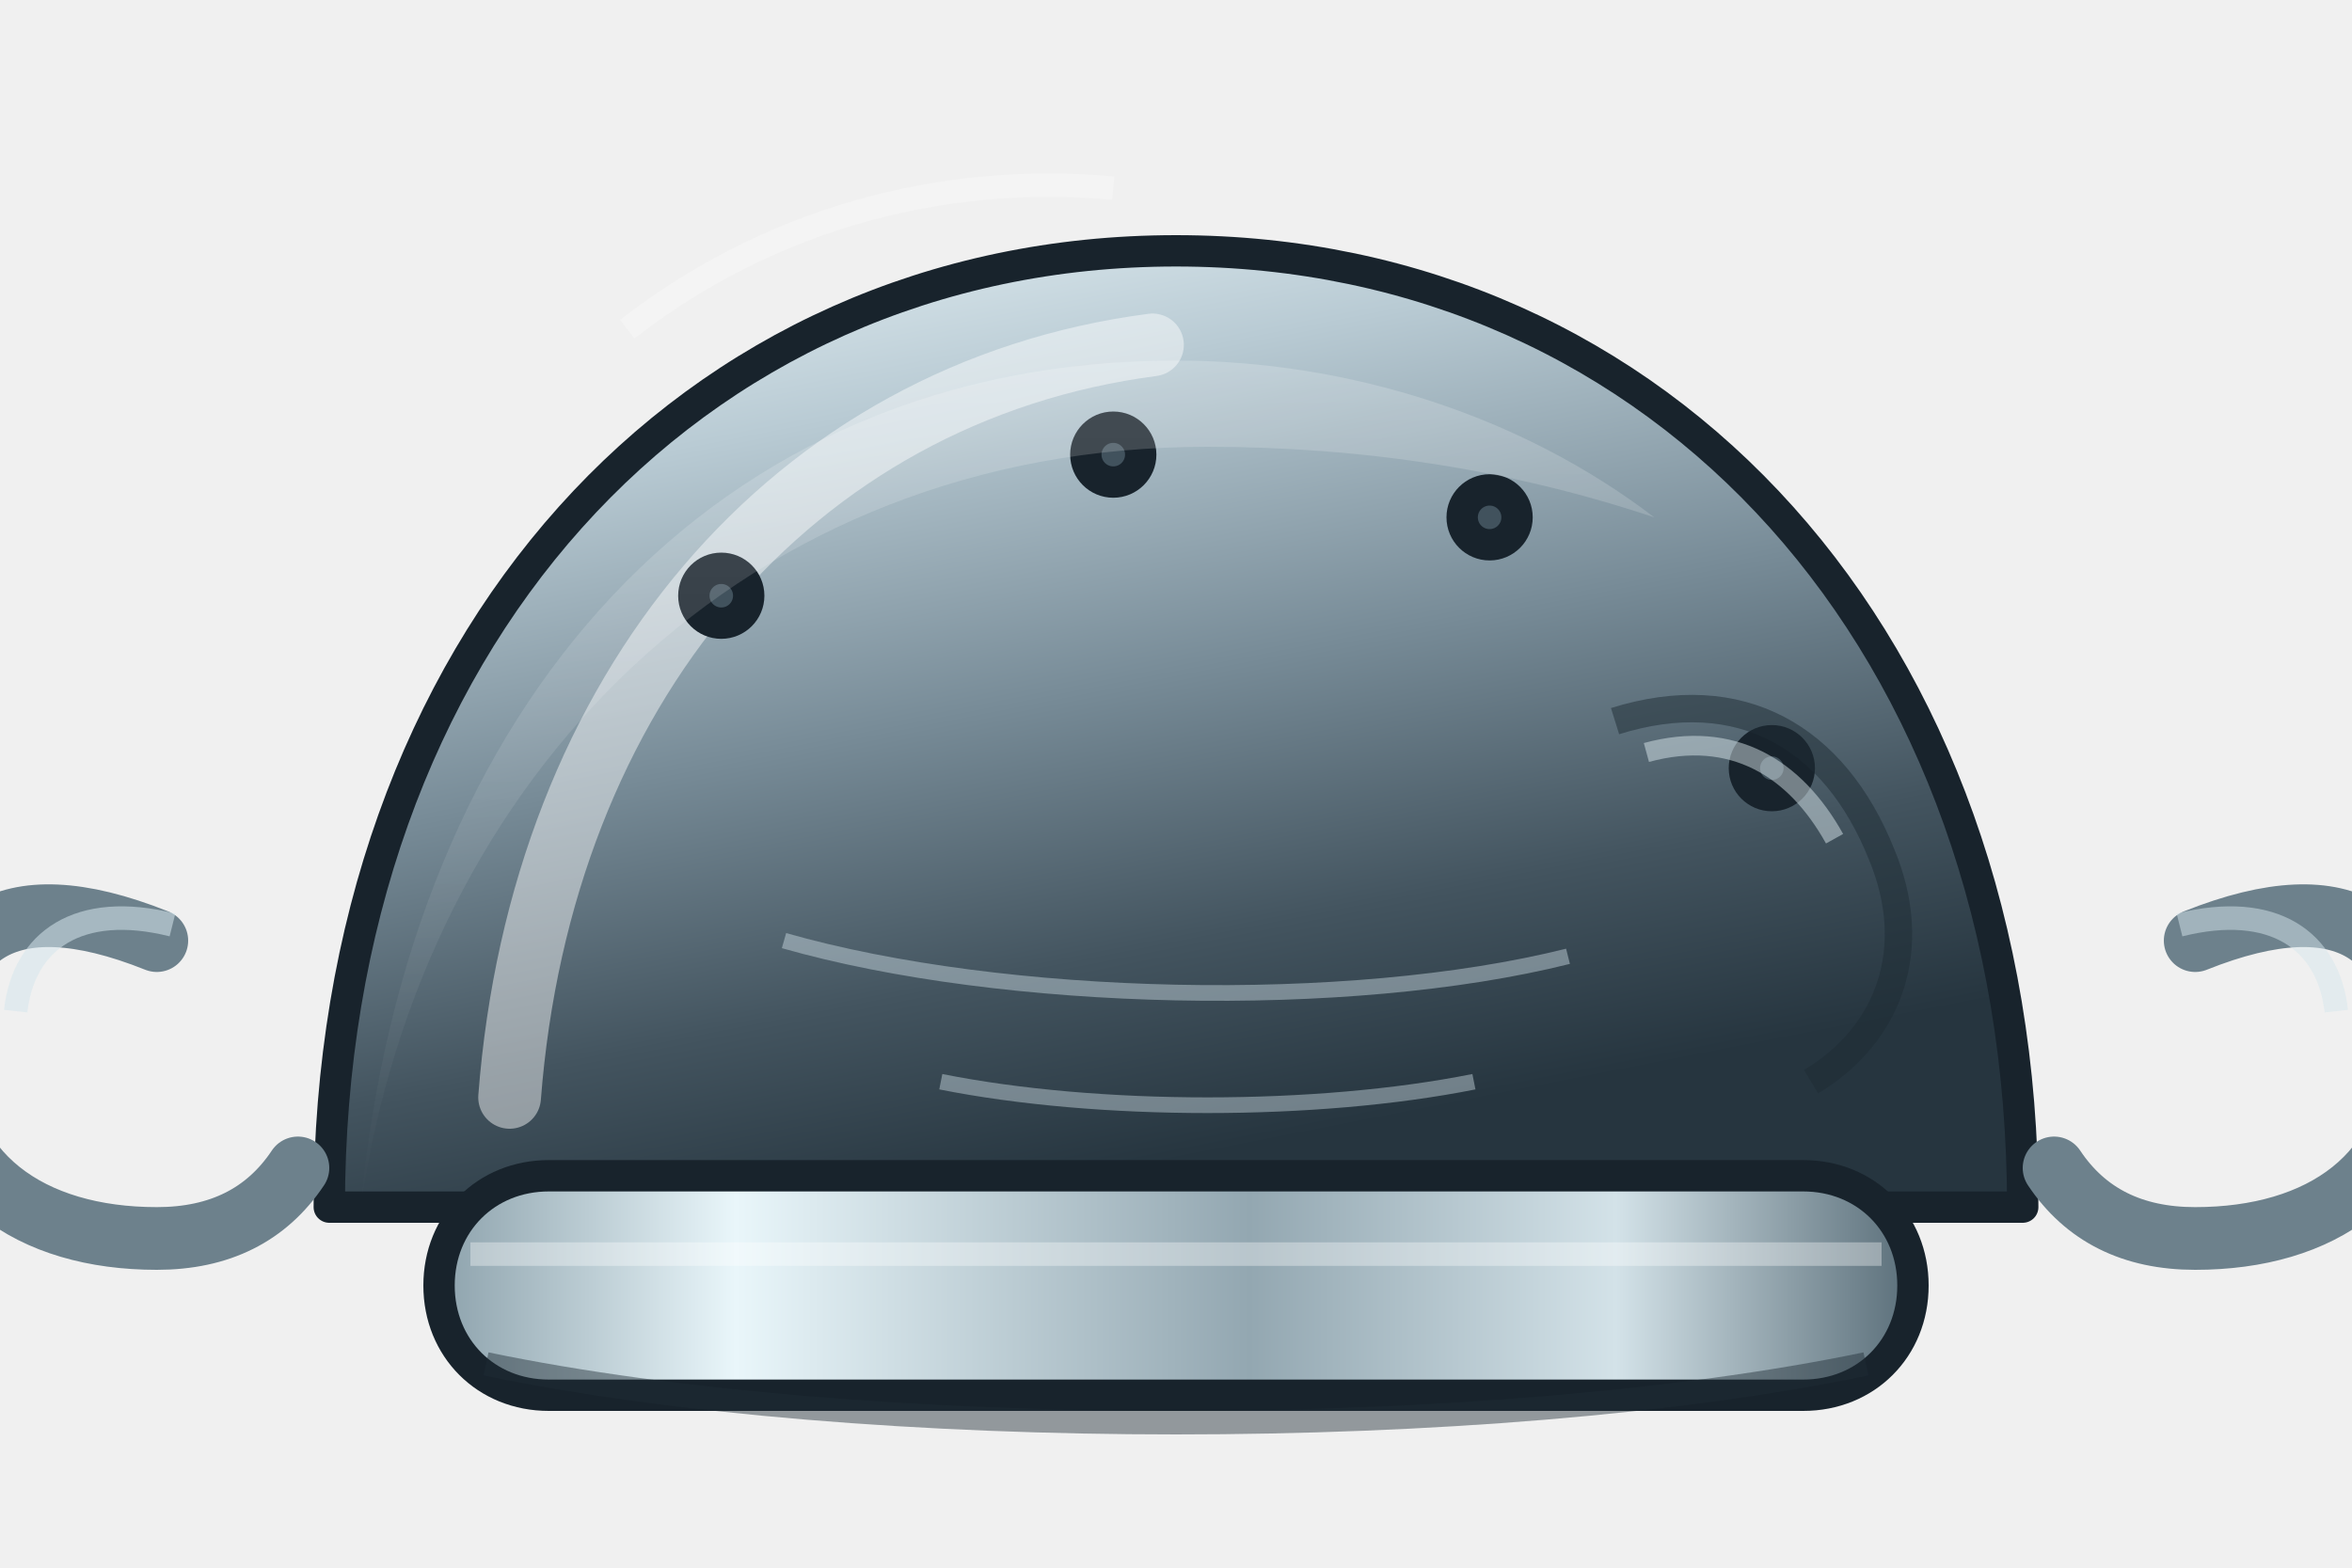
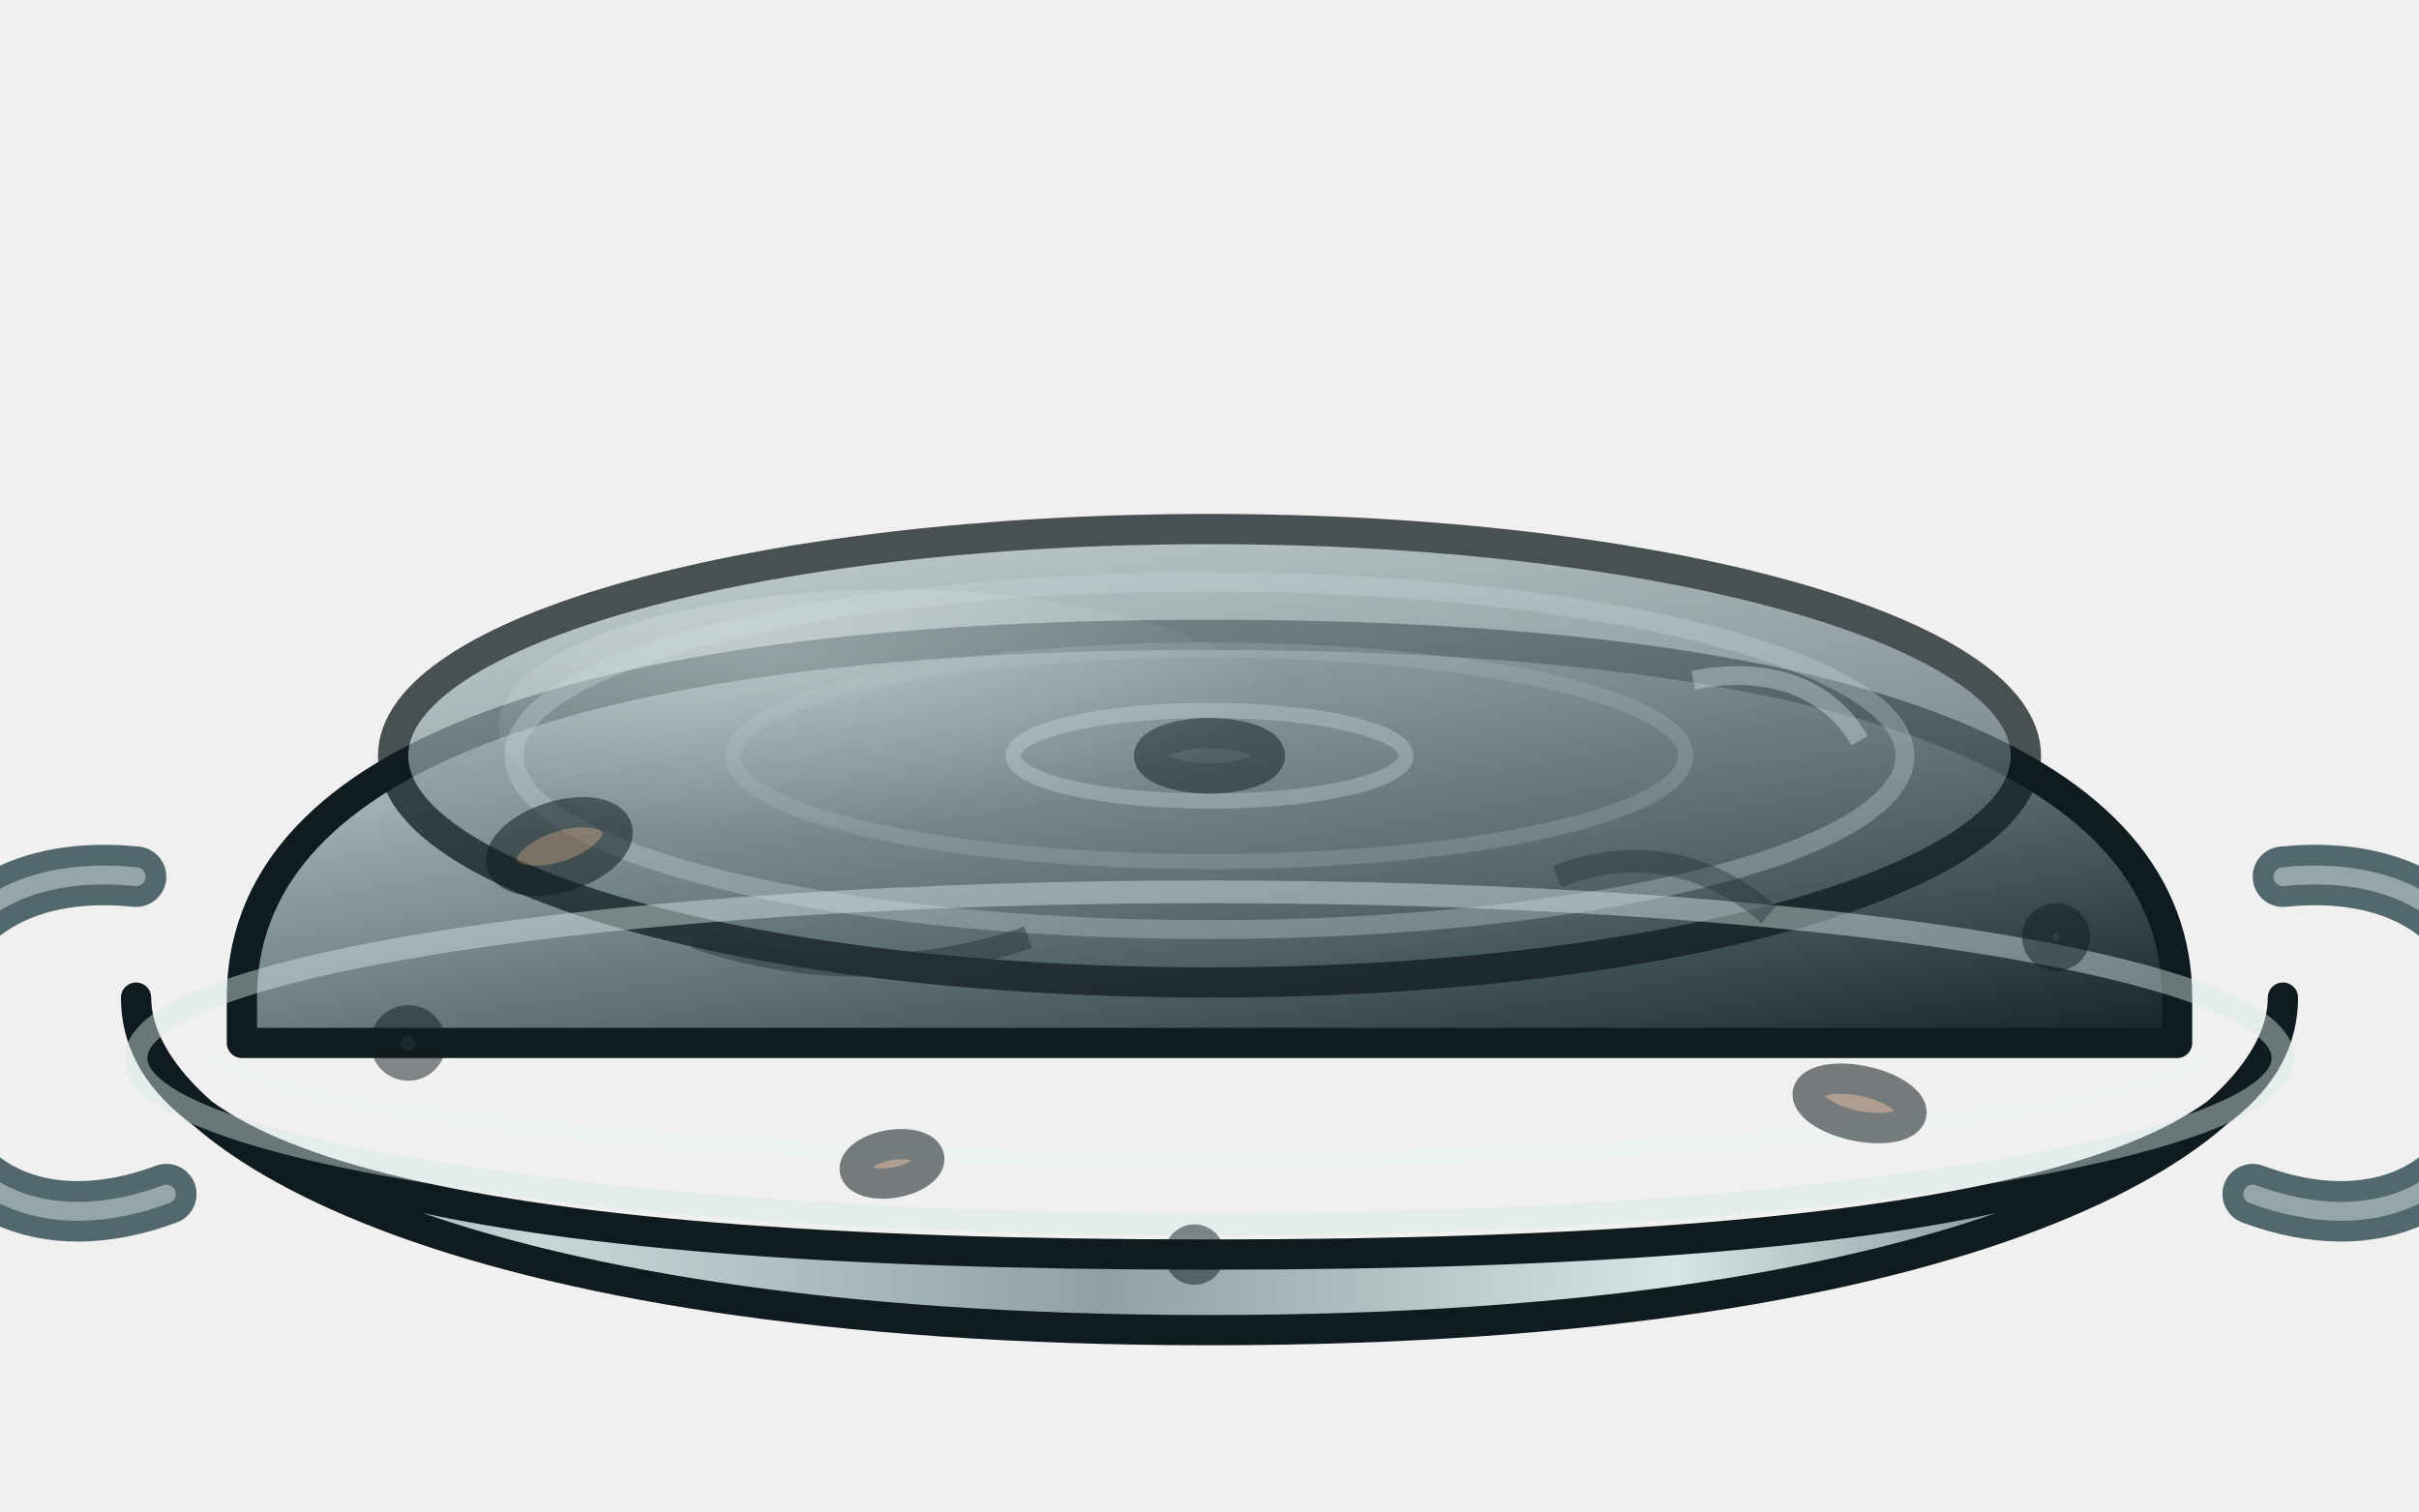
- <svg xmlns="http://www.w3.org/2000/svg" width="300" height="200" viewBox="0 0 300 200">
+ <svg xmlns="http://www.w3.org/2000/svg" width="320" height="200" viewBox="0 0 320 200">
  <defs>
-     <linearGradient id="steel" x1="0" y1="0" x2="0.35" y2="1">
-       <stop offset="0" stop-color="#eef8fb" />
-       <stop offset="0.25" stop-color="#b9cbd4" />
-       <stop offset="0.55" stop-color="#778b97" />
-       <stop offset="0.8" stop-color="#43545f" />
-       <stop offset="1" stop-color="#26353f" />
+     <linearGradient id="basinBody" x1="0.08" y1="0" x2="0.92" y2="1">
+       <stop offset="0" stop-color="#d7e4e5" />
+       <stop offset="0.28" stop-color="#95a7aa" />
+       <stop offset="0.6" stop-color="#5e7074" />
+       <stop offset="0.84" stop-color="#35464b" />
+       <stop offset="1" stop-color="#1b292e" />
    </linearGradient>
-     <linearGradient id="rim" x1="0" y1="0" x2="1" y2="0">
-       <stop offset="0" stop-color="#8ea3ad" />
-       <stop offset="0.2" stop-color="#e9f6fa" />
-       <stop offset="0.55" stop-color="#93a7b1" />
-       <stop offset="0.8" stop-color="#d3e2e8" />
-       <stop offset="1" stop-color="#5b6f7a" />
+     <linearGradient id="basinRim" x1="0" y1="0" x2="1" y2="0">
+       <stop offset="0" stop-color="#5e7176" />
+       <stop offset="0.18" stop-color="#c8d8d9" />
+       <stop offset="0.45" stop-color="#8fa1a4" />
+       <stop offset="0.72" stop-color="#d7e4e4" />
+       <stop offset="1" stop-color="#4f6369" />
    </linearGradient>
-     <linearGradient id="shine" x1="0" y1="0" x2="0" y2="1">
-       <stop offset="0" stop-color="#ffffff" stop-opacity="0.55" />
+     <linearGradient id="basinTop" x1="0.2" y1="0" x2="0.8" y2="1">
+       <stop offset="0" stop-color="#aebfc1" />
+       <stop offset="0.5" stop-color="#74878b" />
+       <stop offset="1" stop-color="#3b4c51" />
+     </linearGradient>
+     <radialGradient id="basinGlow" cx="0.35" cy="0.25" r="0.65">
+       <stop offset="0" stop-color="#ffffff" stop-opacity="0.4" />
      <stop offset="1" stop-color="#ffffff" stop-opacity="0" />
-     </linearGradient>
+     </radialGradient>
  </defs>
-   <g stroke="#18232c" stroke-width="4" stroke-linejoin="round">
-     <path d="M42 154c0-72 46-122 108-122s108 50 108 122z" fill="url(#steel)" />
-     <path d="M65 140c4-52 36-90 82-96" fill="none" stroke="#ffffff" stroke-width="8" stroke-linecap="round" opacity="0.45" />
-     <path d="M70 150h160c8 0 14 6 14 14s-6 14-14 14H70c-8 0-14-6-14-14s6-14 14-14z" fill="url(#rim)" />
-     <path d="M60 160h180" stroke="#ffffff" stroke-width="3" opacity="0.35" />
-     <path d="M62 174c48 10 128 10 176 0" fill="none" stroke="#1f2d36" stroke-width="3" opacity="0.45" />
-     <path d="M20 120c-20-8-28 0-28 14 0 16 12 24 28 24 8 0 14-3 18-9" fill="none" stroke="#6d818c" stroke-width="8" stroke-linecap="round" />
-     <path d="M280 120c20-8 28 0 28 14 0 16-12 24-28 24-8 0-14-3-18-9" fill="none" stroke="#6d818c" stroke-width="8" stroke-linecap="round" />
-     <path d="M22 118c-12-3-19 2-20 11" fill="none" stroke="#d5e6ec" stroke-width="3" opacity="0.55" />
-     <path d="M278 118c12-3 19 2 20 11" fill="none" stroke="#d5e6ec" stroke-width="3" opacity="0.5" />
-     <g fill="#41525d">
-       <circle cx="92" cy="76" r="3.5" />
-       <circle cx="142" cy="58" r="3.5" />
-       <circle cx="190" cy="66" r="3.5" />
-       <circle cx="226" cy="98" r="3.5" />
+   <g stroke="#101b1f" stroke-width="4" stroke-linejoin="round">
+     <path d="M32 132 C32 102 72 84 160 84 C248 84 288 102 288 132 L288 138 H32 Z" fill="url(#basinBody)" />
+     <ellipse cx="160" cy="100" rx="108" ry="30" fill="url(#basinTop)" opacity="0.75" />
+     <ellipse cx="160" cy="100" rx="92" ry="23" fill="none" stroke="#c3d4d6" stroke-width="2.5" opacity="0.35" />
+     <ellipse cx="160" cy="100" rx="63" ry="14" fill="none" stroke="#a8bcbe" stroke-width="2" opacity="0.28" />
+     <ellipse cx="160" cy="100" rx="26" ry="6" fill="none" stroke="#d9e7e8" stroke-width="2" opacity="0.3" />
+     <ellipse cx="160" cy="100" rx="8" ry="3" fill="#2b3b40" opacity="0.5" />
+     <path d="M18 132 C18 154 58 166 160 166 C262 166 302 154 302 132 C302 150 262 176 160 176 C58 176 18 150 18 132 Z" fill="url(#basinRim)" />
+     <ellipse cx="160" cy="140" rx="142" ry="22" fill="none" stroke="#d8e6e7" stroke-width="3" opacity="0.45" />
+     <path d="M28 140 C60 158 260 158 292 140" fill="none" stroke="#e9f5f6" stroke-width="2" opacity="0.35" />
+     <path d="M18 116 C-2 114 -12 126 -10 142 C-8 158 6 164 22 158" fill="none" stroke="#53686d" stroke-width="8" stroke-linecap="round" />
+     <path d="M18 116 C-2 114 -12 126 -10 142 C-8 158 6 164 22 158" fill="none" stroke="#c8d8da" stroke-width="2.5" stroke-linecap="round" opacity="0.55" />
+     <path d="M302 116 C322 114 332 126 330 142 C328 158 314 164 298 158" fill="none" stroke="#53686d" stroke-width="8" stroke-linecap="round" />
+     <path d="M302 116 C322 114 332 126 330 142 C328 158 314 164 298 158" fill="none" stroke="#c8d8da" stroke-width="2.5" stroke-linecap="round" opacity="0.55" />
+     <path d="M92 124c14 5 30 5 44 0" fill="none" stroke="#1f3035" stroke-width="3" opacity="0.45" />
+     <path d="M206 116c10-4 20-2 28 5" fill="none" stroke="#1f3035" stroke-width="3" opacity="0.4" />
+     <path d="M224 90c10-2 18 1 22 8" fill="none" stroke="#e6f2f3" stroke-width="2.5" opacity="0.35" />
+     <g fill="#7a5b3f" opacity="0.55">
+       <ellipse cx="74" cy="112" rx="8" ry="4" transform="rotate(-18 74 112)" />
+       <ellipse cx="246" cy="146" rx="7" ry="3" transform="rotate(12 246 146)" />
+       <ellipse cx="118" cy="154" rx="5" ry="2.5" transform="rotate(-10 118 154)" />
    </g>
-     <path d="M206 92c16-5 28 2 34 17 5 12 1 23-9 29" fill="none" stroke="#1d2b34" stroke-width="3.5" opacity="0.5" />
-     <path d="M210 96c11-3 19 2 24 11" fill="none" stroke="#e6f4f8" stroke-width="2.5" opacity="0.45" />
-     <g fill="none" stroke="#dfeef4" stroke-width="2" opacity="0.4">
-       <path d="M100 120c28 8 72 9 100 2M120 138c20 4 48 4 68 0" />
+     <g fill="#26383d" opacity="0.5">
+       <circle cx="54" cy="138" r="3" />
+       <circle cx="272" cy="124" r="2.5" />
+       <circle cx="158" cy="166" r="2" />
    </g>
-     <path d="M80 42c18-14 40-20 62-18" fill="none" stroke="#ffffff" stroke-width="3" opacity="0.25" />
  </g>
-   <path d="M46 154c6-64 45-108 104-108 22 0 44 7 61 20-18-6-37-9-57-9-59 0-100 42-108 97z" fill="url(#shine)" opacity="0.35" />
+   <ellipse cx="118" cy="96" rx="52" ry="18" fill="url(#basinGlow)" opacity="0.6" />
</svg>
